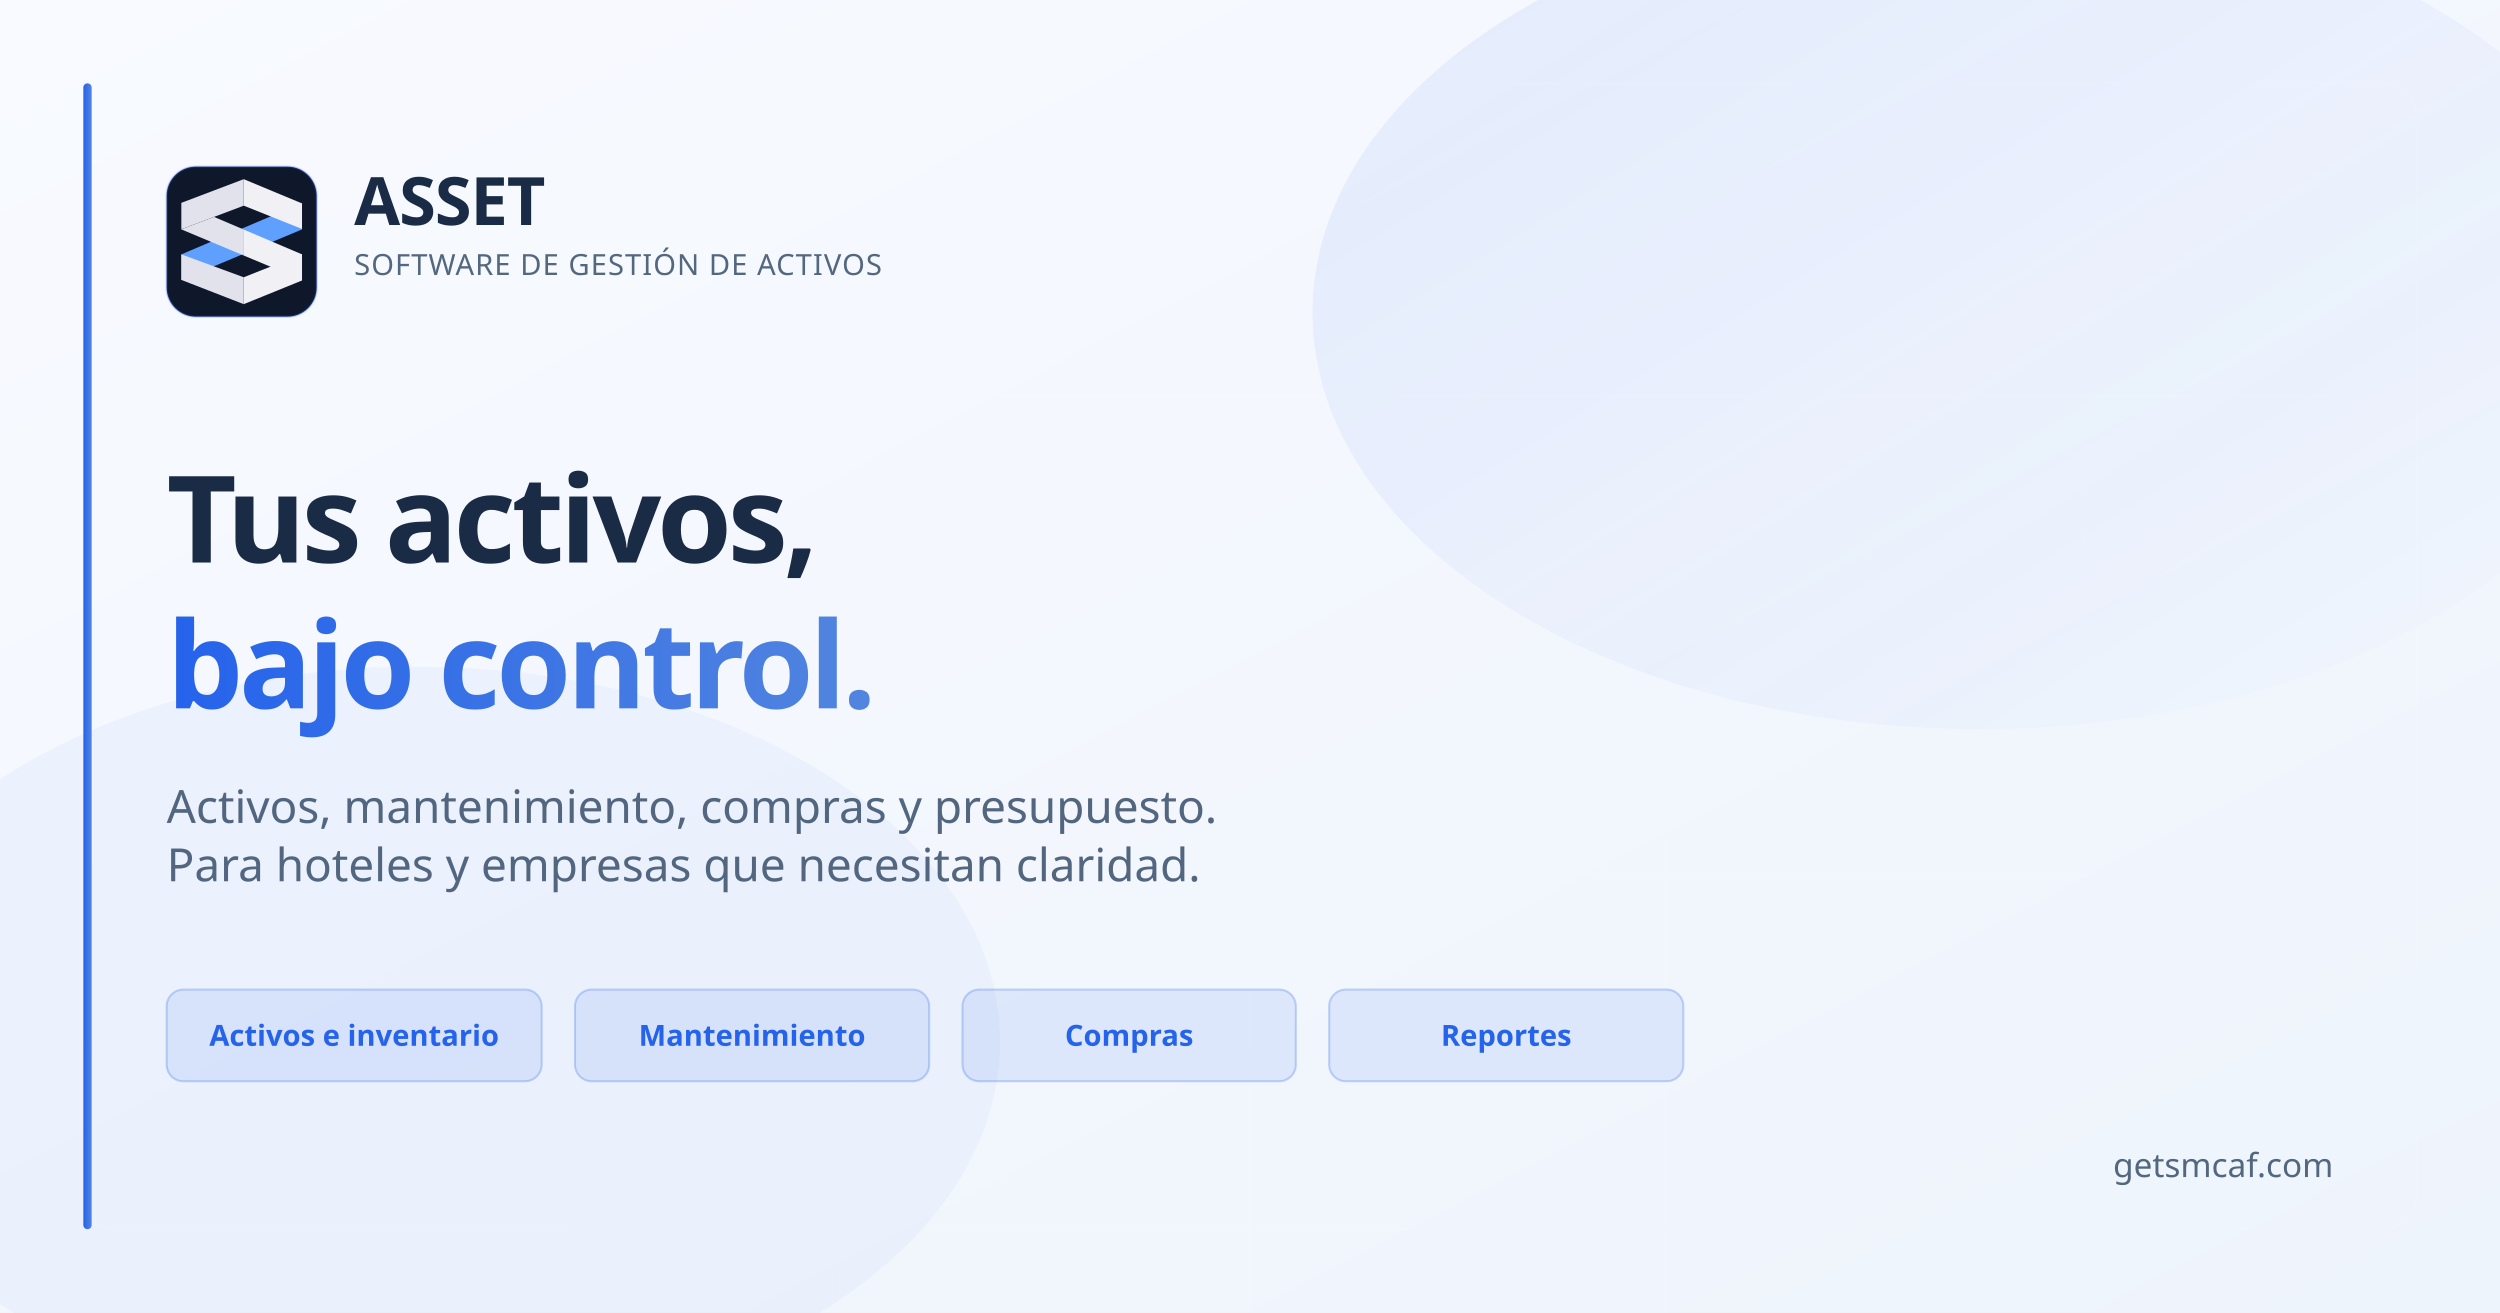
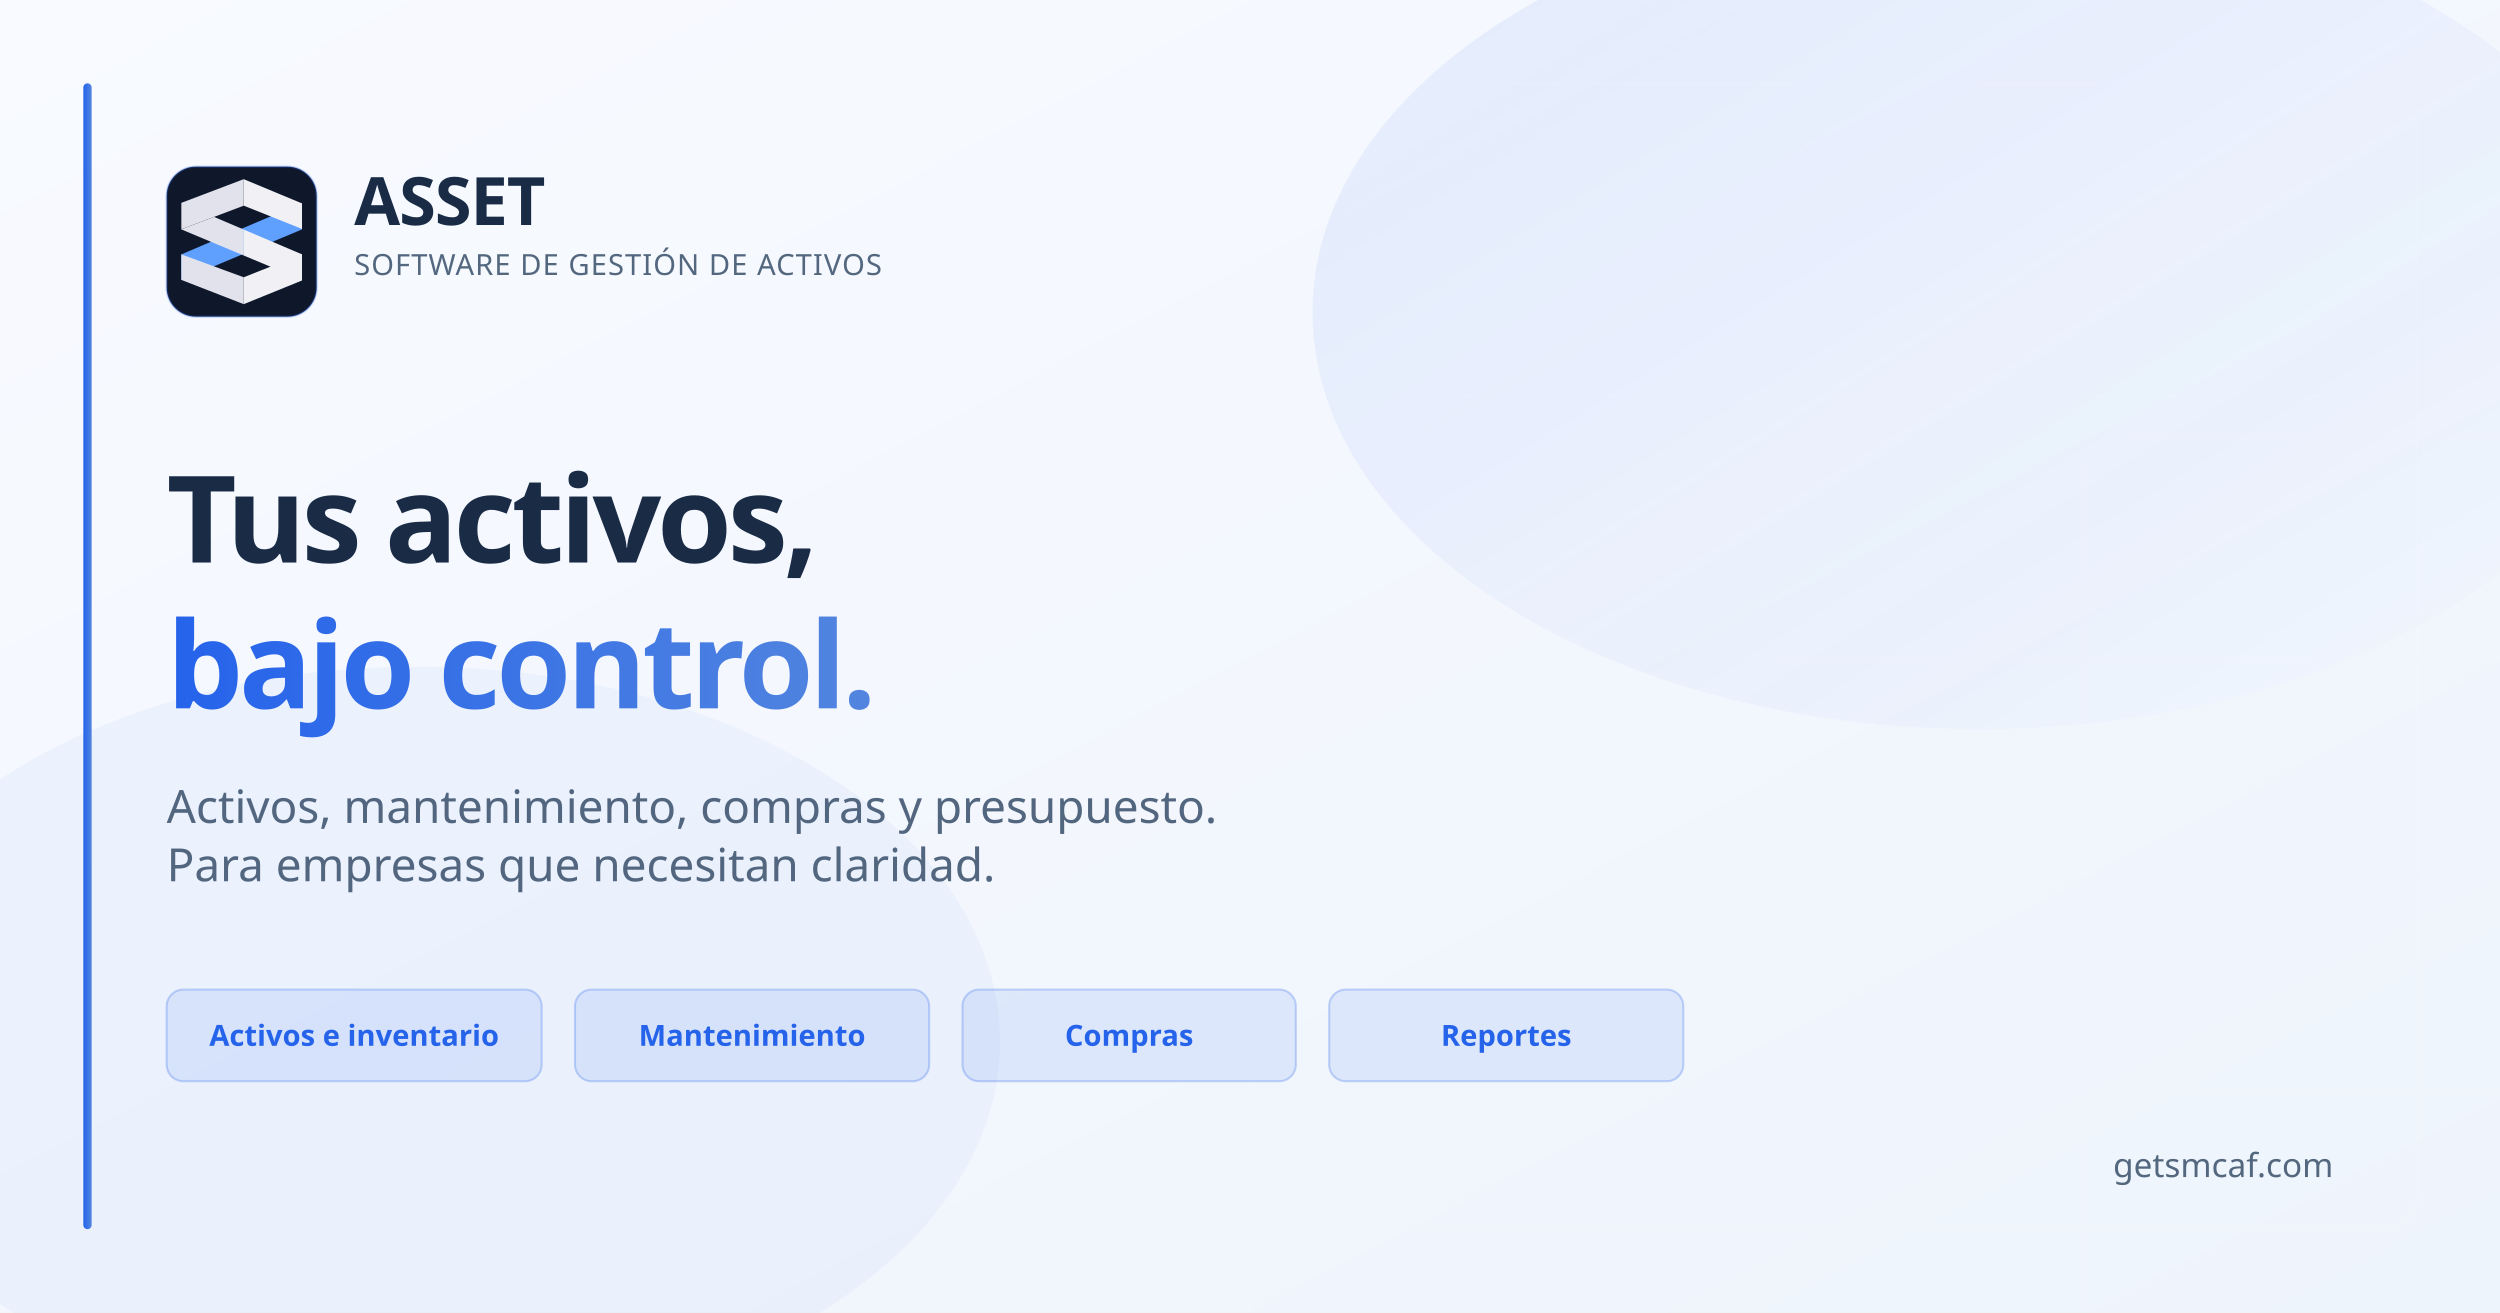
<svg xmlns="http://www.w3.org/2000/svg" width="1200" height="630" viewBox="0 0 1200 630">
  <defs>
    <linearGradient id="bg" x1="0%" y1="0%" x2="100%" y2="100%">
      <stop offset="0%" style="stop-color:#f8faff" />
      <stop offset="100%" style="stop-color:#eef4fc" />
    </linearGradient>
    <linearGradient id="glow" x1="0%" y1="0%" x2="100%" y2="100%">
      <stop offset="0%" style="stop-color:#2563eb;stop-opacity:0.15" />
      <stop offset="100%" style="stop-color:#2563eb;stop-opacity:0" />
    </linearGradient>
    <linearGradient id="accent" x1="0%" y1="0%" x2="100%" y2="0%">
      <stop offset="0%" style="stop-color:#2563eb" />
      <stop offset="100%" style="stop-color:#5285df" />
    </linearGradient>
  </defs>
  <rect width="1200" height="630" fill="url(#bg)" />
  <g opacity="0.04" stroke="#ffffff" stroke-width="1">
    <line x1="0" y1="105" x2="1200" y2="105" />
    <line x1="0" y1="210" x2="1200" y2="210" />
    <line x1="0" y1="315" x2="1200" y2="315" />
    <line x1="0" y1="420" x2="1200" y2="420" />
    <line x1="0" y1="525" x2="1200" y2="525" />
    <line x1="200" y1="0" x2="200" y2="630" />
    <line x1="400" y1="0" x2="400" y2="630" />
    <line x1="600" y1="0" x2="600" y2="630" />
    <line x1="800" y1="0" x2="800" y2="630" />
    <line x1="1000" y1="0" x2="1000" y2="630" />
  </g>
  <ellipse cx="950" cy="150" rx="320" ry="200" fill="url(#glow)" opacity="0.6" />
  <ellipse cx="200" cy="500" rx="280" ry="180" fill="#2563eb" opacity="0.04" />
  <rect x="40" y="40" width="1120" height="550" rx="16" fill="none" stroke="rgba(255,255,255,0.06)" stroke-width="1" />
  <rect x="40" y="40" width="4" height="550" rx="2" fill="url(#accent)" />
  <rect x="80" y="80" width="72" height="72" rx="14" fill="#0f172a" />
  <rect x="80" y="80" width="72" height="72" rx="14" fill="none" stroke="rgba(37,99,235,0.3)" stroke-width="1" />
  <svg x="86" y="86" width="60" height="60" viewBox="237.211 183.835 164.469 170.355">
    <path fill="#5FA0FF" d="M237.214,286.325 L237.214,321.134 L401.68,252.304 L401.68,216.304 L237.214,286.325 Z" />
    <path fill="#F0F0F5" d="M401.68,216.895 L401.68,251.703 L322.224,219.958 L322.224,183.838 L401.68,216.895 Z" />
    <path fill="#E2E2ED" d="M322.224,317.546 L322.224,354.19 L237.214,321.133 L237.214,286.325 L322.224,317.546 Z" />
    <path fill="#F0F0F5" d="M401.68,285.914 L401.68,321.916 L322.224,354.191 L322.224,317.547 L358.55,303.083 L358.554,303.083 L401.181,286.113 L401.68,285.914 Z" />
    <path fill="#E2E2ED" d="M322.224,252.495 L322.224,287.88 L237.214,252.305 L237.214,252.115 L281.756,235.267 L322.224,252.495 Z" />
    <path fill="#E2E2ED" d="M322.224,183.835 L322.224,219.957 L281.758,235.265 L237.211,252.117 L237.211,216.109 L322.224,183.835 Z" />
    <path fill="#F0F0F5" d="M401.68,286.325 L401.68,321.134 L358.554,303.083 L358.55,303.083 L322.224,287.88 L322.224,252.495 L401.181,286.113 L401.68,286.325 Z" />
  </svg>
  <text x="170" y="108" font-family="system-ui, sans-serif" font-weight="800" font-size="32" fill="#192b45" letter-spacing="-0.5">ASSET</text>
  <text x="170" y="132" font-family="system-ui, sans-serif" font-weight="400" font-size="14" fill="#53677f" letter-spacing="0.5">SOFTWARE DE GESTIÓN DE ACTIVOS</text>
  <line x1="80" y1="190" x2="1120" y2="190" stroke="rgba(255,255,255,0.06)" stroke-width="1" />
  <text x="80" y="270" font-family="system-ui, sans-serif" font-weight="800" font-size="58" fill="#192b45" letter-spacing="-2">Tus activos,</text>
  <text x="80" y="340" font-family="system-ui, sans-serif" font-weight="800" font-size="58" fill="url(#accent)" letter-spacing="-2">bajo control.</text>
  <text x="80" y="395" font-family="system-ui, sans-serif" font-weight="400" font-size="22" fill="#52667f">Activos, mantenimiento, compras y presupuesto.</text>
-   <text x="80" y="423" font-family="system-ui, sans-serif" font-weight="400" font-size="22" fill="#52667f">Para hoteles y empresas que necesitan claridad.</text>
+   <text x="80" y="423" font-family="system-ui, sans-serif" font-weight="400" font-size="22" fill="#52667f">Para empresas que necesitan claridad.</text>
  <rect x="80" y="475" width="180" height="44" rx="8" fill="rgba(37,99,235,0.1)" stroke="rgba(37,99,235,0.25)" stroke-width="1" />
  <text x="170" y="502" text-anchor="middle" font-family="system-ui, sans-serif" font-weight="600" font-size="14" fill="#2563eb">Activos e inventario</text>
  <rect x="276" y="475" width="170" height="44" rx="8" fill="rgba(37,99,235,0.1)" stroke="rgba(37,99,235,0.25)" stroke-width="1" />
  <text x="361" y="502" text-anchor="middle" font-family="system-ui, sans-serif" font-weight="600" font-size="14" fill="#2563eb">Mantenimiento</text>
  <rect x="462" y="475" width="160" height="44" rx="8" fill="rgba(37,99,235,0.1)" stroke="rgba(37,99,235,0.25)" stroke-width="1" />
  <text x="542" y="502" text-anchor="middle" font-family="system-ui, sans-serif" font-weight="600" font-size="14" fill="#2563eb">Compras</text>
  <rect x="638" y="475" width="170" height="44" rx="8" fill="rgba(37,99,235,0.1)" stroke="rgba(37,99,235,0.25)" stroke-width="1" />
  <text x="723" y="502" text-anchor="middle" font-family="system-ui, sans-serif" font-weight="600" font-size="14" fill="#2563eb">Reportes</text>
  <text x="1120" y="565" text-anchor="end" font-family="system-ui, sans-serif" font-weight="400" font-size="16" fill="#53677f">getsmcaf.com</text>
</svg>
